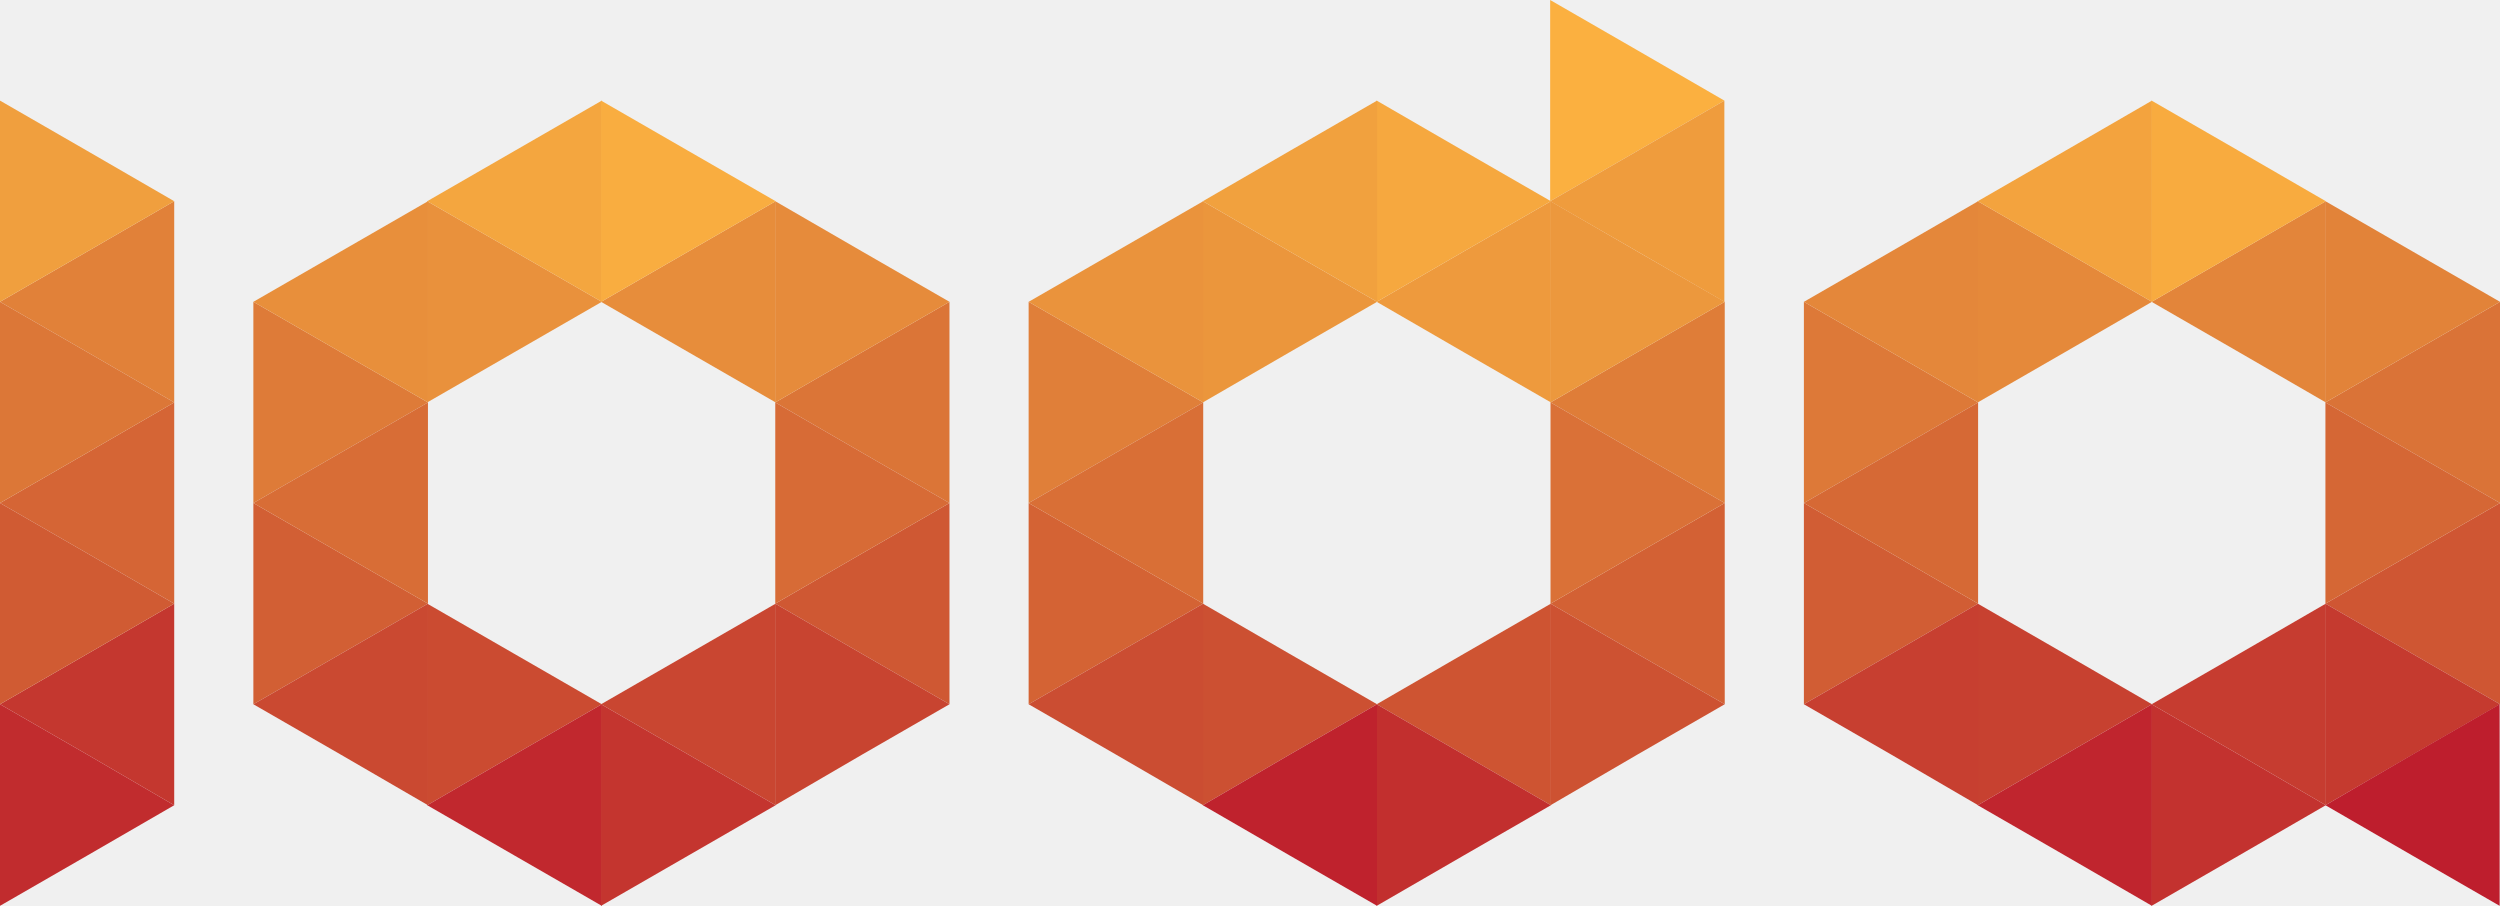
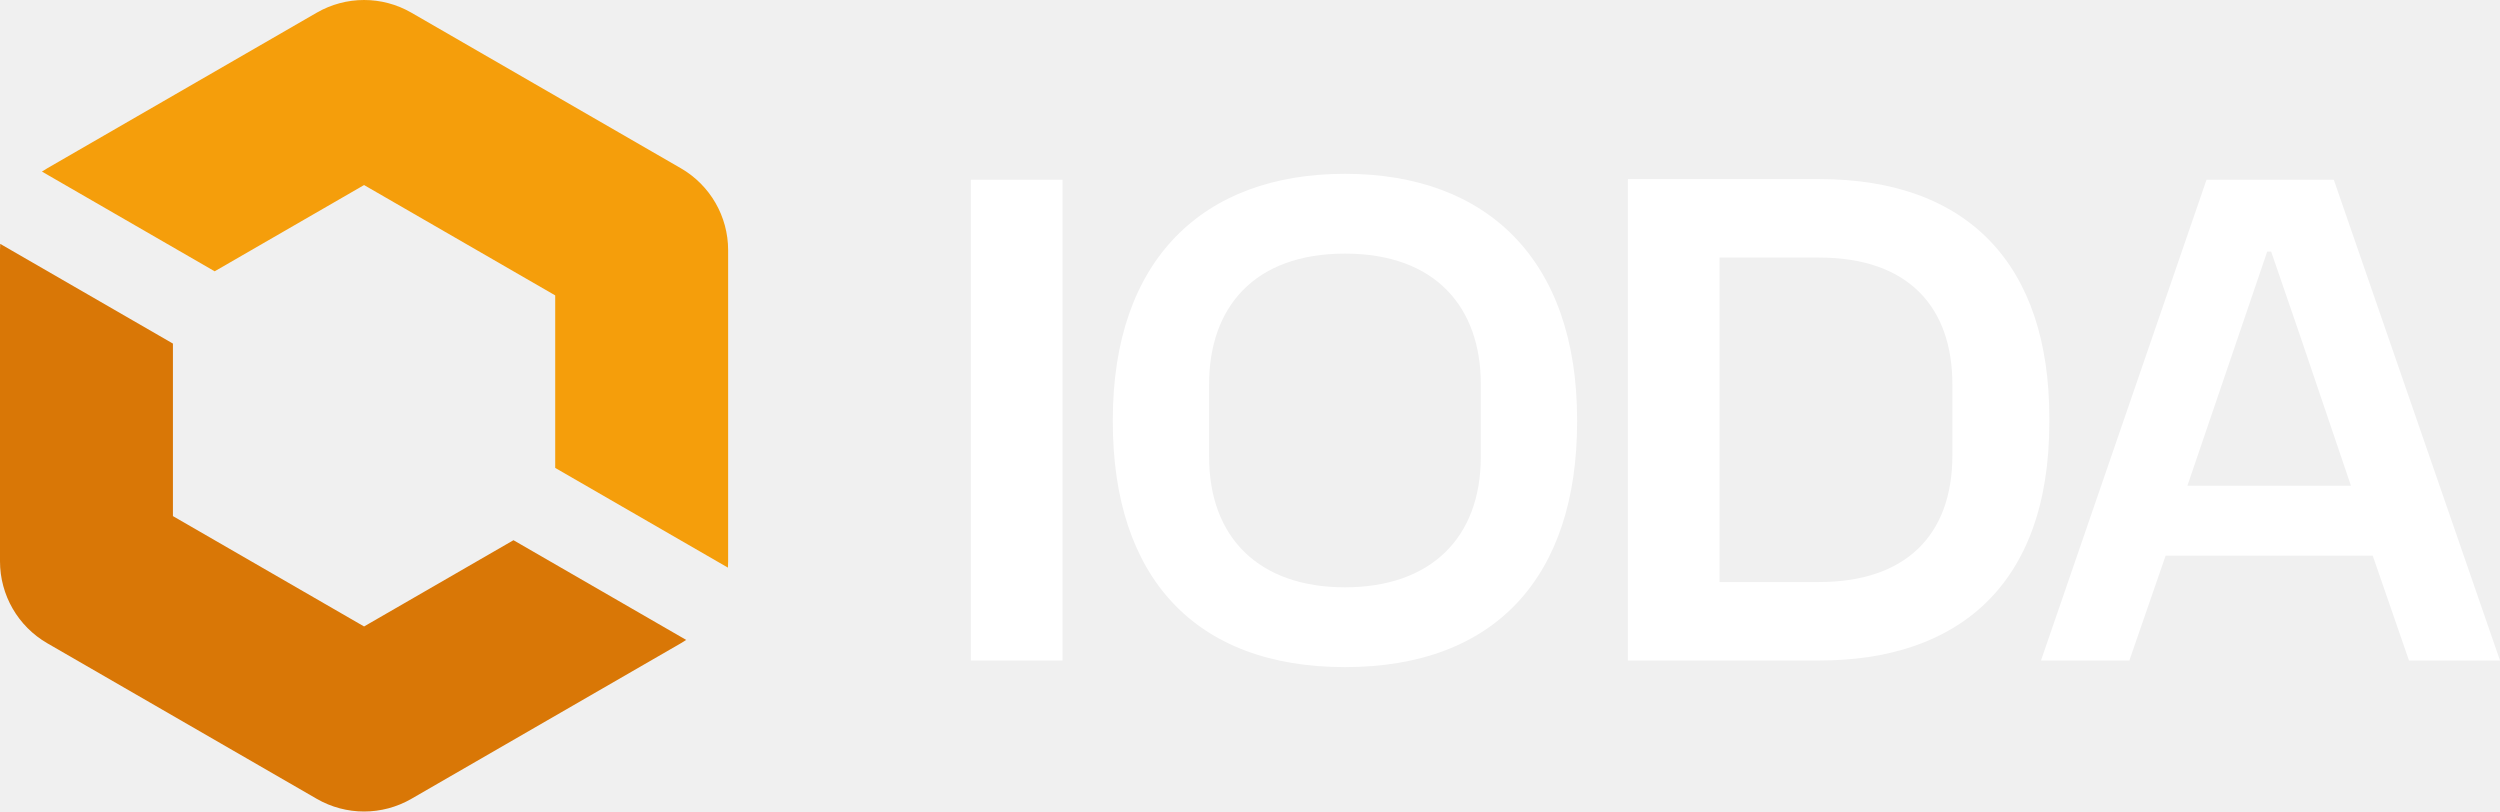
- <svg xmlns="http://www.w3.org/2000/svg" version="1.1" id="Layer_1" x="0px" y="0px" viewBox="0 0 675.9 244.9" style="enable-background:new 0 0 675.9 244.9;" xml:space="preserve">
-   <style type="text/css">
- 	.st0{fill:#D56535;}
- 	.st1{fill:#C4372F;}
- 	.st2{fill:#D05B33;}
- 	.st3{fill:#E18139;}
- 	.st4{fill:#F09F3E;}
- 	.st5{fill:#C12C2E;}
- 	.st6{fill:#DC7737;}
- 	.st7{fill:#D25F34;}
- 	.st8{fill:#DE7B38;}
- 	.st9{fill:#E9913C;}
- 	.st10{fill:#D86D36;}
- 	.st11{fill:#E88F3B;}
- 	.st12{fill:#F4A63F;}
- 	.st13{fill:#CB4B31;}
- 	.st14{fill:#C1282E;}
- 	.st15{fill:#CA4931;}
- 	.st16{fill:#CF5833;}
- 	.st17{fill:#DB7537;}
- 	.st18{fill:#E78D3B;}
- 	.st19{fill:#D76B36;}
- 	.st20{fill:#E68B3B;}
- 	.st21{fill:#F9AD40;}
- 	.st22{fill:#C94631;}
- 	.st23{fill:#C4352F;}
- 	.st24{fill:#C84430;}
- 	.st25{fill:#D15D34;}
- 	.st26{fill:#DD7938;}
- 	.st27{fill:#E5893A;}
- 	.st28{fill:#D66935;}
- 	.st29{fill:#E4873A;}
- 	.st30{fill:#F3A33E;}
- 	.st31{fill:#C74130;}
- 	.st32{fill:#C0252E;}
- 	.st33{fill:#C73F30;}
- 	.st34{fill:#CF5633;}
- 	.st35{fill:#DA7337;}
- 	.st36{fill:#E3853A;}
- 	.st37{fill:#D56735;}
- 	.st38{fill:#E28339;}
- 	.st39{fill:#F8AB3F;}
- 	.st40{fill:#C63C30;}
- 	.st41{fill:#C3322F;}
- 	.st42{fill:#C53A2F;}
- 	.st43{fill:#DF7D38;}
- 	.st44{fill:#D36134;}
- 	.st45{fill:#CE5432;}
- 	.st46{fill:#DA7137;}
- 	.st47{fill:#CD5232;}
- 	.st48{fill:#C22F2E;}
- 	.st49{fill:#EE9A3D;}
- 	.st50{fill:#F6A83F;}
- 	.st51{fill:#EC983D;}
- 	.st52{fill:#E07F39;}
- 	.st53{fill:#D46334;}
- 	.st54{fill:#CC5032;}
- 	.st55{fill:#D96F36;}
- 	.st56{fill:#CB4D32;}
- 	.st57{fill:#BF222D;}
- 	.st58{fill:#EB963C;}
- 	.st59{fill:#F1A13E;}
- 	.st60{fill:#EA933C;}
- 	.st61{fill:#BE1E2D;}
- 	.st62{fill:#FBB040;}
- 	.st63{fill:#EF9C3D;}
- </style>
-   <g>
-     <g>
-       <polygon class="st0" points="0,136 23.6,122.4 47.1,108.8 47.1,136 47.1,163.2 23.6,149.6   " />
-       <polygon class="st1" points="0,190.4 23.6,176.8 47.1,163.2 47.1,190.4 47.1,217.7 23.6,204   " />
-       <polygon class="st2" points="47.1,163.2 23.6,176.8 0,190.4 0,163.2 0,136 23.6,149.6   " />
-       <polygon class="st3" points="0,81.6 23.6,68 47.1,54.4 47.1,81.6 47.1,108.8 23.6,95.2   " />
-       <polygon class="st4" points="47.1,54.4 23.6,68 0,81.6 0,54.4 0,27.2 23.6,40.8   " />
-       <polygon class="st5" points="47.1,217.7 23.6,231.3 0,244.9 0,217.7 0,190.4 23.6,204   " />
-       <polygon class="st6" points="47.1,108.8 23.6,122.4 0,136 0,108.8 0,81.6 23.6,95.2   " />
-       <polygon class="st7" points="115.7,163.2 92.1,176.8 68.5,190.4 68.5,163.2 68.5,136 92.1,149.6   " />
-       <polygon class="st8" points="115.7,108.8 92.1,122.4 68.5,136 68.5,108.8 68.5,81.6 92.1,95.2   " />
-       <polygon class="st9" points="162.7,81.6 139.1,95.2 115.5,108.8 115.5,81.6 115.5,54.4 139.1,68   " />
-       <polygon class="st10" points="68.5,136 92.1,122.4 115.7,108.8 115.7,136 115.7,163.2 92.1,149.6   " />
-       <polygon class="st11" points="68.5,81.6 92.1,68 115.7,54.4 115.7,81.6 115.7,108.8 92.1,95.2   " />
-       <polygon class="st12" points="115.5,54.4 139.1,40.8 162.7,27.2 162.7,54.4 162.7,81.6 139.1,68   " />
-       <polygon class="st13" points="162.7,190.4 139.1,204 115.5,217.7 115.5,190.4 115.5,163.2 139.1,176.8   " />
-       <polygon class="st14" points="115.5,217.7 139.1,204 162.7,190.4 162.7,217.7 162.7,244.9 139.1,231.3   " />
-       <polygon class="st15" points="68.5,190.4 92.1,176.8 115.7,163.2 115.7,190.4 115.7,217.7 92.1,204   " />
-       <polygon class="st16" points="209.6,163.2 233.1,176.8 256.7,190.4 256.7,163.2 256.7,136 233.1,149.6   " />
-       <polygon class="st17" points="209.6,108.8 233.1,122.4 256.7,136 256.7,108.8 256.7,81.6 233.1,95.2   " />
-       <polygon class="st18" points="162.5,81.6 186.1,95.2 209.7,108.8 209.7,81.6 209.7,54.4 186.1,68   " />
-       <polygon class="st19" points="256.7,136 233.1,122.4 209.6,108.8 209.6,136 209.6,163.2 233.1,149.6   " />
-       <polygon class="st20" points="256.7,81.6 233.1,68 209.6,54.4 209.6,81.6 209.6,108.8 233.1,95.2   " />
-       <polygon class="st21" points="209.7,54.4 186.1,40.8 162.5,27.2 162.5,54.4 162.5,81.6 186.1,68   " />
-       <polygon class="st22" points="162.5,190.4 186.1,204 209.7,217.7 209.7,190.4 209.7,163.2 186.1,176.8   " />
-       <polygon class="st23" points="209.7,217.7 186.1,204 162.5,190.4 162.5,217.7 162.5,244.9 186.1,231.3   " />
-       <polygon class="st24" points="256.7,190.4 233.1,176.8 209.6,163.2 209.6,190.4 209.6,217.7 233.1,204   " />
-       <polygon class="st25" points="534.8,163.2 511.3,176.8 487.7,190.4 487.7,163.2 487.7,136 511.3,149.6   " />
-       <polygon class="st26" points="534.8,108.8 511.3,122.4 487.7,136 487.7,108.8 487.7,81.6 511.3,95.2   " />
-       <polygon class="st27" points="581.8,81.6 558.3,95.2 534.7,108.8 534.7,81.6 534.7,54.4 558.3,68   " />
-       <polygon class="st28" points="487.7,136 511.3,122.4 534.8,108.8 534.8,136 534.8,163.2 511.3,149.6   " />
-       <polygon class="st29" points="487.7,81.6 511.3,68 534.8,54.4 534.8,81.6 534.8,108.8 511.3,95.2   " />
-       <polygon class="st30" points="534.7,54.4 558.3,40.8 581.8,27.2 581.8,54.4 581.8,81.6 558.3,68   " />
-       <polygon class="st31" points="581.8,190.4 558.3,204 534.7,217.7 534.7,190.4 534.7,163.2 558.3,176.8   " />
-       <polygon class="st32" points="534.7,217.7 558.3,204 581.8,190.4 581.8,217.7 581.8,244.9 558.3,231.3   " />
-       <polygon class="st33" points="487.7,190.4 511.3,176.8 534.8,163.2 534.8,190.4 534.8,217.7 511.3,204   " />
-       <polygon class="st34" points="628.7,163.2 652.3,176.8 675.9,190.4 675.9,163.2 675.9,136 652.3,149.6   " />
-       <polygon class="st35" points="628.7,108.8 652.3,122.4 675.9,136 675.9,108.8 675.9,81.6 652.3,95.2   " />
-       <polygon class="st36" points="581.7,81.6 605.3,95.2 628.8,108.8 628.8,81.6 628.8,54.4 605.3,68   " />
-       <polygon class="st37" points="675.9,136 652.3,122.4 628.7,108.8 628.7,136 628.7,163.2 652.3,149.6   " />
-       <polygon class="st38" points="675.9,81.6 652.3,68 628.7,54.4 628.7,81.6 628.7,108.8 652.3,95.2   " />
-       <polygon class="st39" points="628.8,54.4 605.3,40.8 581.7,27.2 581.7,54.4 581.7,81.6 605.3,68   " />
-       <polygon class="st40" points="581.7,190.4 605.3,204 628.8,217.7 628.8,190.4 628.8,163.2 605.3,176.8   " />
-       <polygon class="st41" points="628.8,217.7 605.3,204 581.7,190.4 581.7,217.7 581.7,244.9 605.3,231.3   " />
-       <polygon class="st42" points="675.9,190.4 652.3,176.8 628.7,163.2 628.7,190.4 628.7,217.7 652.3,204   " />
-       <polygon class="st43" points="419.2,108.8 442.7,95.2 466.3,81.6 466.3,108.8 466.3,136 442.7,122.4   " />
-       <polygon class="st44" points="419.2,163.2 442.7,149.6 466.3,136 466.3,163.2 466.3,190.4 442.7,176.8   " />
-       <polygon class="st45" points="372.2,190.4 395.7,176.8 419.3,163.2 419.3,190.4 419.3,217.7 395.7,204   " />
-       <polygon class="st46" points="466.3,136 442.7,149.6 419.2,163.2 419.2,136 419.2,108.8 442.7,122.4   " />
-       <polygon class="st47" points="466.3,190.4 442.7,204 419.2,217.7 419.2,190.4 419.2,163.2 442.7,176.8   " />
-       <polygon class="st48" points="419.3,217.7 395.7,231.3 372.2,244.9 372.2,217.7 372.2,190.4 395.7,204   " />
-       <polygon class="st49" points="372.2,81.6 395.7,68 419.3,54.4 419.3,81.6 419.3,108.8 395.7,95.2   " />
-       <polygon class="st50" points="419.3,54.4 395.7,68 372.2,81.6 372.2,54.4 372.2,27.2 395.7,40.8   " />
-       <polygon class="st51" points="466.3,81.6 442.7,95.2 419.2,108.8 419.2,81.6 419.2,54.4 442.7,68   " />
-       <polygon class="st52" points="325.3,108.8 301.7,95.2 278.1,81.6 278.1,108.8 278.1,136 301.7,122.4   " />
-       <polygon class="st53" points="325.3,163.2 301.7,149.6 278.1,136 278.1,163.2 278.1,190.4 301.7,176.8   " />
-       <polygon class="st54" points="372.3,190.4 348.7,176.8 325.2,163.2 325.2,190.4 325.2,217.7 348.7,204   " />
-       <polygon class="st55" points="278.1,136 301.7,149.6 325.3,163.2 325.3,136 325.3,108.8 301.7,122.4   " />
-       <polygon class="st56" points="278.1,190.4 301.7,204 325.3,217.7 325.3,190.4 325.3,163.2 301.7,176.8   " />
-       <polygon class="st57" points="325.2,217.7 348.7,231.3 372.3,244.9 372.3,217.7 372.3,190.4 348.7,204   " />
-       <polygon class="st58" points="372.3,81.6 348.7,68 325.2,54.4 325.2,81.6 325.2,108.8 348.7,95.2   " />
-       <polygon class="st59" points="325.2,54.4 348.7,68 372.3,81.6 372.3,54.4 372.3,27.2 348.7,40.8   " />
-       <polygon class="st60" points="278.1,81.6 301.7,95.2 325.3,108.8 325.3,81.6 325.3,54.4 301.7,68   " />
-       <polygon class="st61" points="628.7,217.7 652.2,204 675.8,190.4 675.8,217.7 675.8,244.9 652.2,231.3   " />
-       <polygon class="st62" points="466.2,27.2 442.7,40.8 419.1,54.4 419.1,27.2 419.1,0 442.7,13.6   " />
-       <polygon class="st63" points="419.1,54.4 442.7,40.8 466.2,27.2 466.2,54.4 466.2,81.6 442.7,68   " />
-     </g>
-   </g>
+ <svg xmlns="http://www.w3.org/2000/svg" width="663.377" height="215.334" viewBox="0 0 663.377 215.334" fill="none" version="1.1" id="svg82">
+   <defs id="defs86" />
+   <path d="m 257.626,175.269 h 24.325 V 47.694 h -24.325 z" fill="#ffffff" id="path2" />
+   <path d="m 356.885,177.019 c 39.9,0 61.6,-23.975 61.6,-65.1 v -0.525 c 0,-42.524 -23.975,-65.274 -61.6,-65.274 -37.625,0 -61.6,22.75 -61.6,65.274 v 0.525 c 0,41.125 21.7,65.1 61.6,65.1 z m 0,-21.175 c -22.75,0 -36.05,-13.125 -36.05,-34.65 v -19.25 c 0,-20.299 11.9,-34.649 36.05,-34.649 24.15,0 36.05,14.35 36.05,34.649 v 19.25 c 0,21.525 -13.3,34.65 -36.05,34.65 z" fill="#ffffff" id="path4" />
+   <path d="m 431.963,175.269 h 50.75 c 36.575,0 61.075,-19.775 61.075,-63.175 v -1.225 c 0,-40.425 -21.35,-63.35 -61.075,-63.35 h -50.75 z m 24.325,-20.825 V 68.345 h 26.425 c 23.975,0 35.35,13.475 35.35,33.599 v 18.9 c 0,21.35 -12.6,33.6 -35.35,33.6 z" fill="#ffffff" id="path6" />
+   <path d="m 541.577,175.269 h 23.45 l 9.625,-27.825 h 54.95 l 9.625,27.825 h 24.15 l -44.1,-127.575 h -33.775 z m 38.85,-46.375 21.175,-62.125 h 1.05 l 7.525,21.875 13.65,40.25 z" fill="#ffffff" id="path8" />
+   <path d="m 56.963,71.99 39.643,-22.888 50.719,29.282 v 45.776 l 45.831,26.461 c 0.037,-0.555 0.056,-1.114 0.056,-1.675 V 66.388 c 0,-8.97 -4.785,-17.259 -12.554,-21.744 l -71.498,-41.28 c -7.769,-4.485 -17.34,-4.485 -25.108,0 l -71.498,41.28 c -0.486,0.281 -0.961,0.576 -1.423,0.886 z" fill="#f59e0b" id="path78" />
+   <path d="M 45.888,91.172 0.056,64.711 C 0.019,65.267 2.545929e-8,65.826 2.545929e-8,66.387 v 82.559 c 0,8.97 4.786,17.259 12.554,21.745 l 71.498,41.279 c 7.769,4.485 17.34,4.485 25.108,0 l 71.499,-41.279 c 0.486,-0.281 0.961,-0.577 1.423,-0.887 l -45.832,-26.461 -39.644,22.889 -50.719,-29.283 z" fill="#d97706" id="path80" />
</svg>
